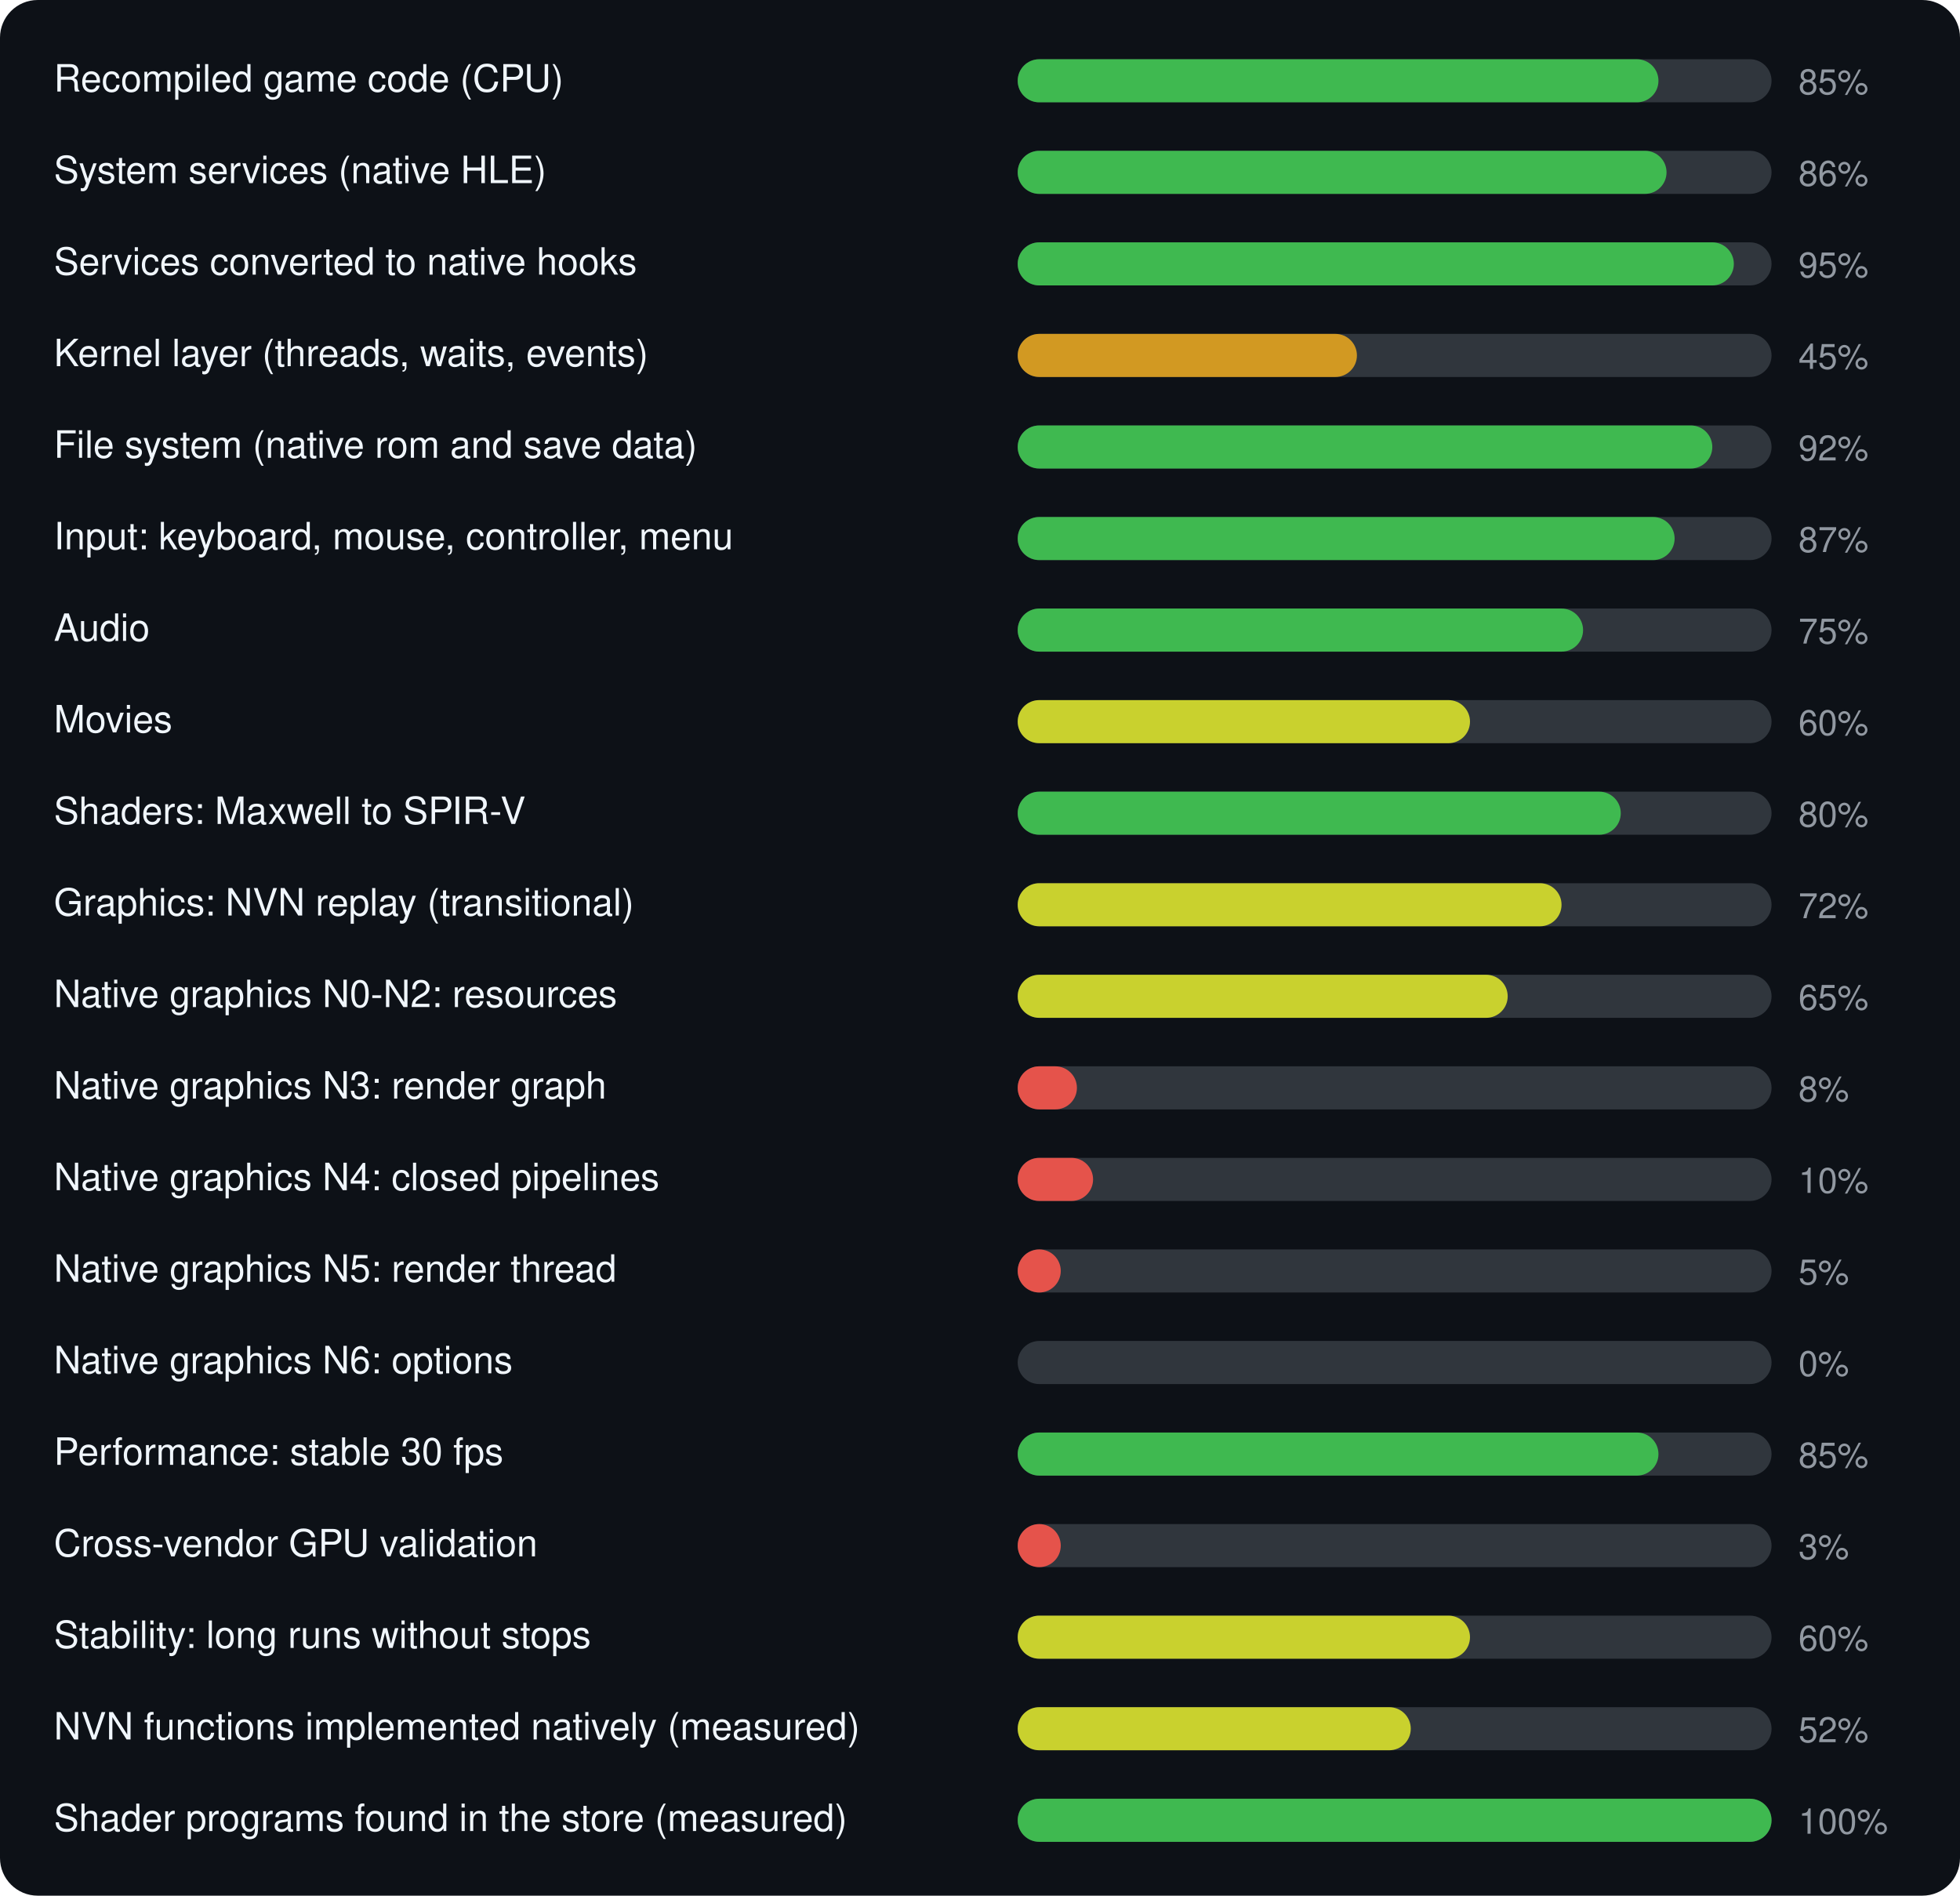
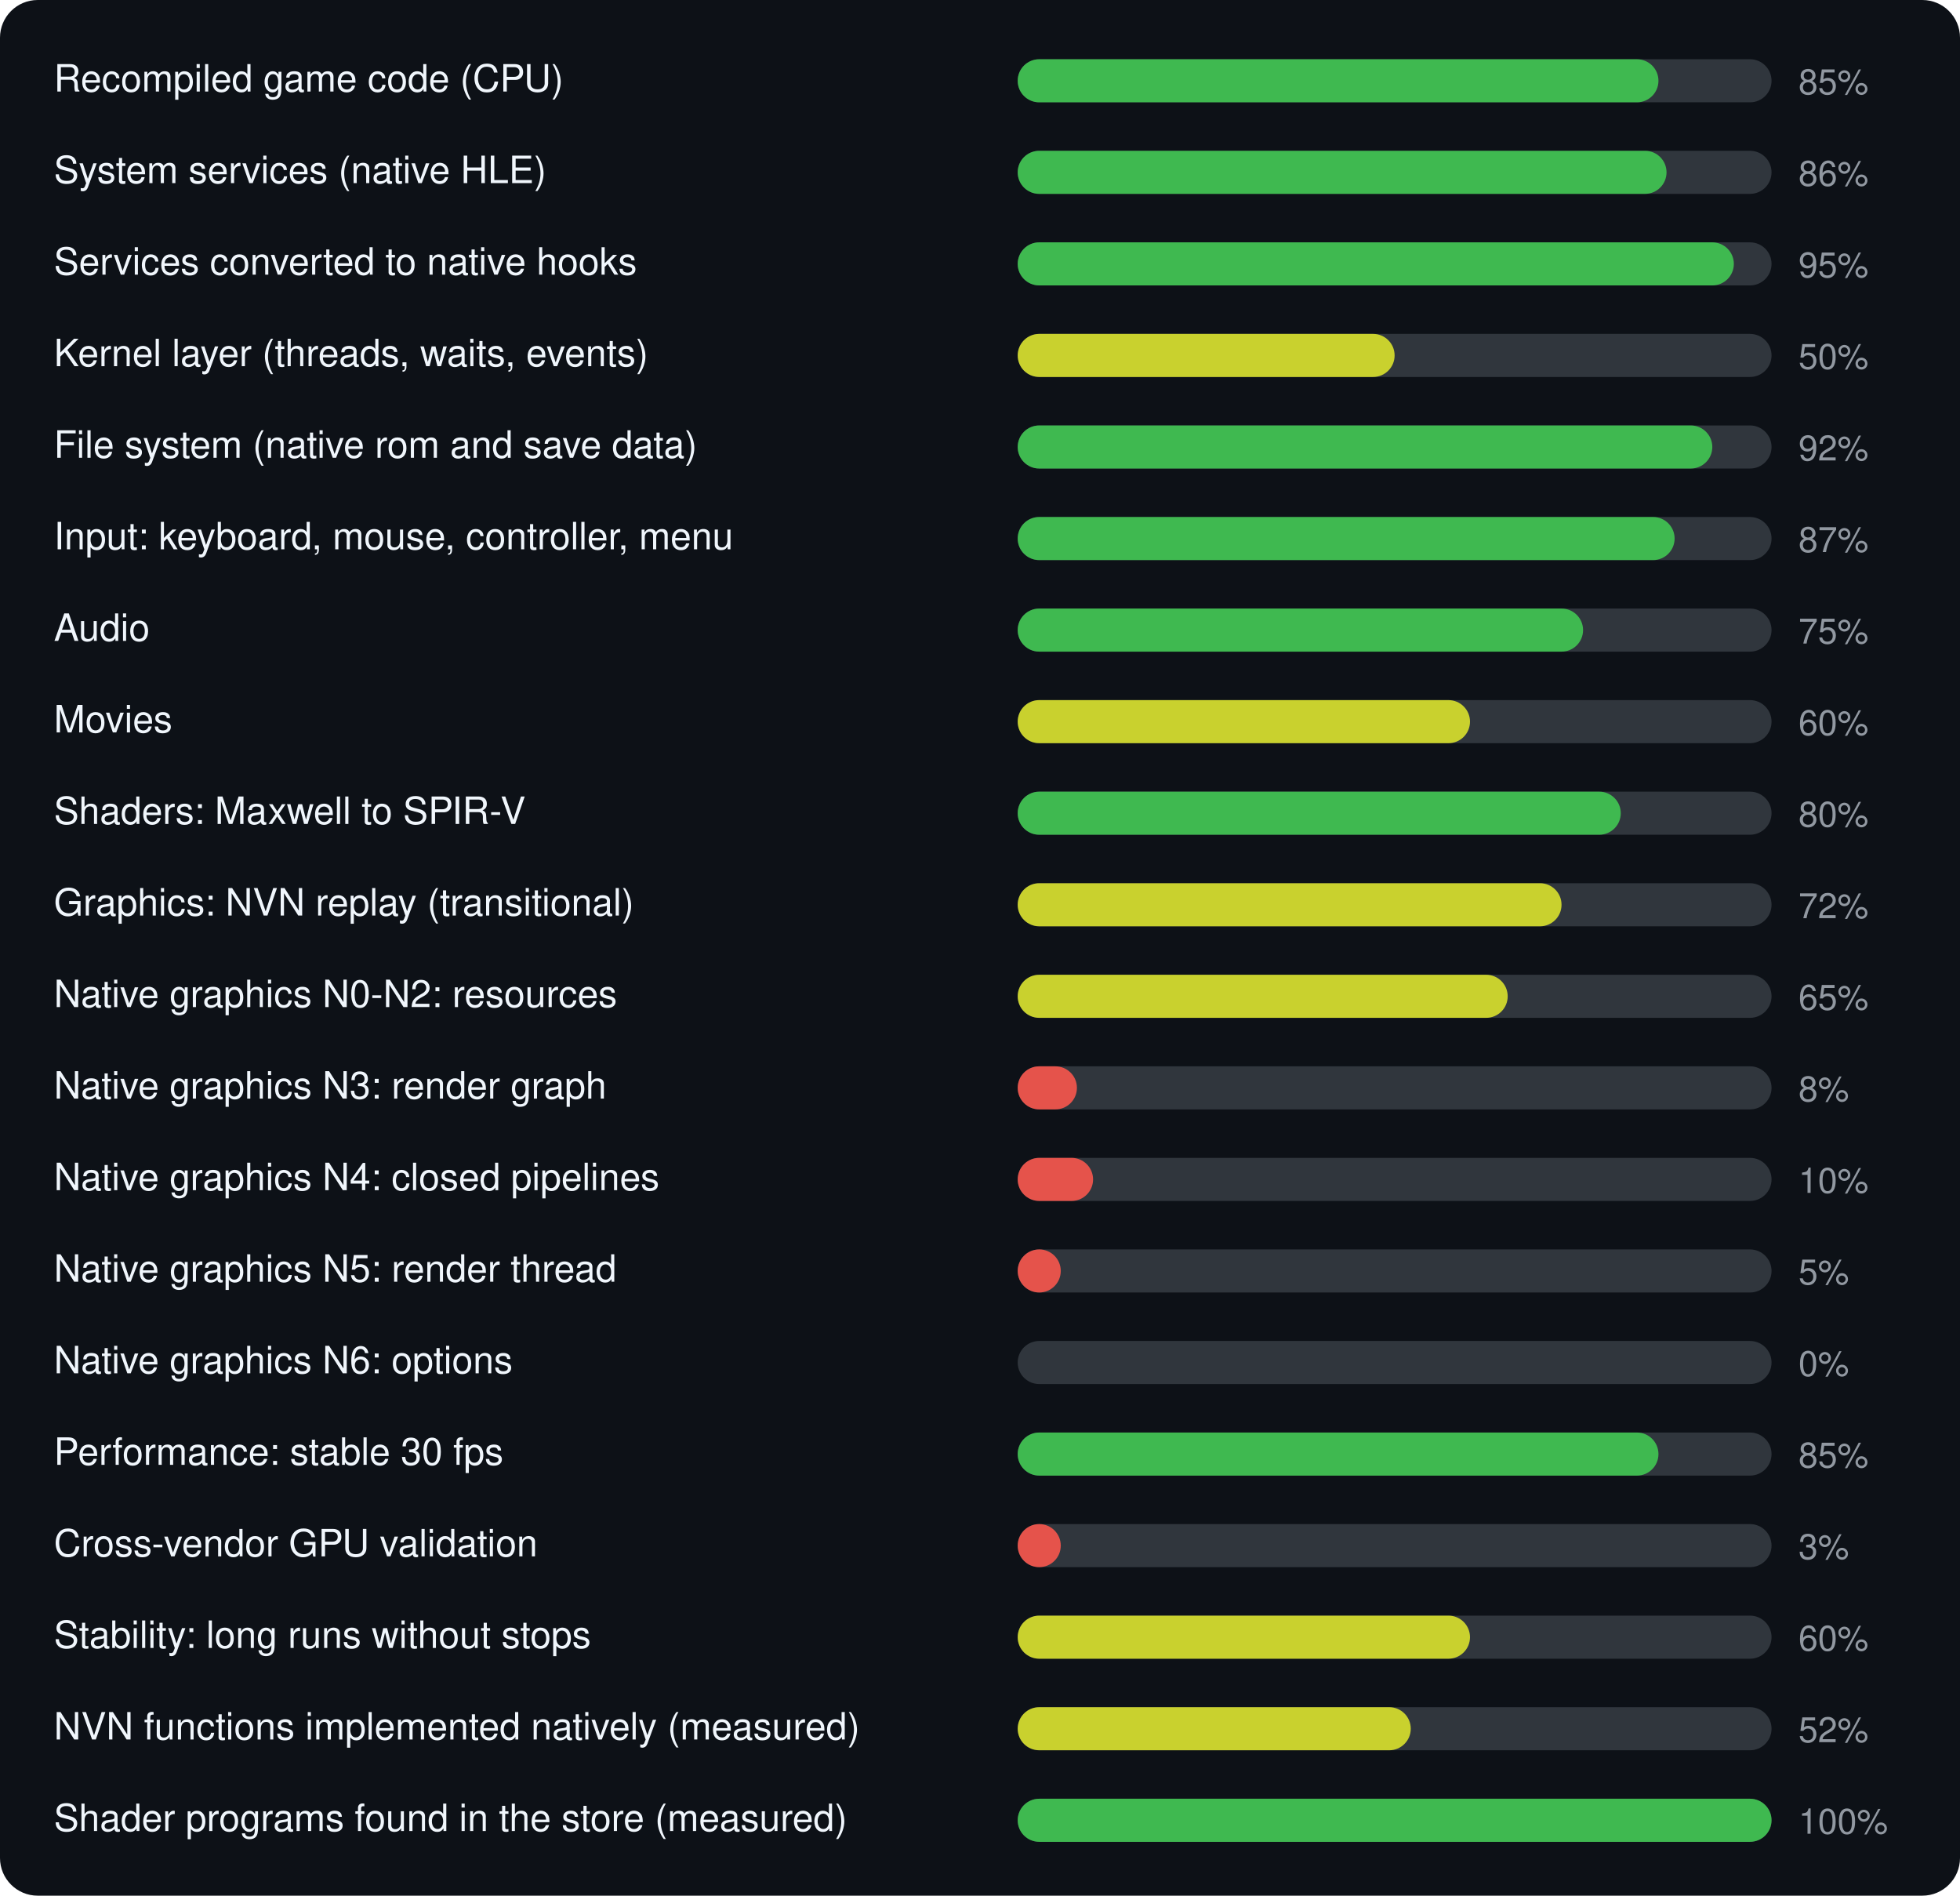
<svg xmlns="http://www.w3.org/2000/svg" width="728" height="704" viewBox="0 0 728 704" role="img" aria-label="Progress by area">
  <style>.t{fill:#f0f6fc;font-family:Segoe UI,Helvetica,Arial,sans-serif}.m{fill:#9198a1;font-family:Segoe UI,Helvetica,Arial,sans-serif}</style>
  <rect width="728" height="704" rx="14" fill="#0d1117" />
  <text class="t" x="20" y="34" font-size="14">Recompiled game code (CPU)</text>
  <rect x="378" y="22" width="280" height="16" rx="8" fill="#30363d" />
  <rect x="378" y="22" width="238" height="16" rx="8" fill="#3fb950" />
  <text class="m" x="668" y="35" font-size="13">85%</text>
  <text class="t" x="20" y="68" font-size="14">System services (native HLE)</text>
  <rect x="378" y="56" width="280" height="16" rx="8" fill="#30363d" />
  <rect x="378" y="56" width="241" height="16" rx="8" fill="#3fb950" />
  <text class="m" x="668" y="69" font-size="13">86%</text>
  <text class="t" x="20" y="102" font-size="14">Services converted to native hooks</text>
  <rect x="378" y="90" width="280" height="16" rx="8" fill="#30363d" />
  <rect x="378" y="90" width="266" height="16" rx="8" fill="#3fb950" />
  <text class="m" x="668" y="103" font-size="13">95%</text>
  <text class="t" x="20" y="136" font-size="14">Kernel layer (threads, waits, events)</text>
  <rect x="378" y="124" width="280" height="16" rx="8" fill="#30363d" />
-   <rect x="378" y="124" width="126" height="16" rx="8" fill="#d29922" />
-   <text class="m" x="668" y="137" font-size="13">45%</text>
+   <rect x="378" y="124" width="140" height="16" rx="8" fill="#c9d12e" />
+   <text class="m" x="668" y="137" font-size="13">50%</text>
  <text class="t" x="20" y="170" font-size="14">File system (native rom and save data)</text>
  <rect x="378" y="158" width="280" height="16" rx="8" fill="#30363d" />
  <rect x="378" y="158" width="258" height="16" rx="8" fill="#3fb950" />
  <text class="m" x="668" y="171" font-size="13">92%</text>
  <text class="t" x="20" y="204" font-size="14">Input: keyboard, mouse, controller, menu</text>
  <rect x="378" y="192" width="280" height="16" rx="8" fill="#30363d" />
  <rect x="378" y="192" width="244" height="16" rx="8" fill="#3fb950" />
  <text class="m" x="668" y="205" font-size="13">87%</text>
  <text class="t" x="20" y="238" font-size="14">Audio</text>
  <rect x="378" y="226" width="280" height="16" rx="8" fill="#30363d" />
  <rect x="378" y="226" width="210" height="16" rx="8" fill="#3fb950" />
  <text class="m" x="668" y="239" font-size="13">75%</text>
  <text class="t" x="20" y="272" font-size="14">Movies</text>
  <rect x="378" y="260" width="280" height="16" rx="8" fill="#30363d" />
  <rect x="378" y="260" width="168" height="16" rx="8" fill="#c9d12e" />
  <text class="m" x="668" y="273" font-size="13">60%</text>
  <text class="t" x="20" y="306" font-size="14">Shaders: Maxwell to SPIR-V</text>
  <rect x="378" y="294" width="280" height="16" rx="8" fill="#30363d" />
  <rect x="378" y="294" width="224" height="16" rx="8" fill="#3fb950" />
  <text class="m" x="668" y="307" font-size="13">80%</text>
  <text class="t" x="20" y="340" font-size="14">Graphics: NVN replay (transitional)</text>
  <rect x="378" y="328" width="280" height="16" rx="8" fill="#30363d" />
  <rect x="378" y="328" width="202" height="16" rx="8" fill="#c9d12e" />
  <text class="m" x="668" y="341" font-size="13">72%</text>
  <text class="t" x="20" y="374" font-size="14">Native graphics N0-N2: resources</text>
  <rect x="378" y="362" width="280" height="16" rx="8" fill="#30363d" />
  <rect x="378" y="362" width="182" height="16" rx="8" fill="#c9d12e" />
  <text class="m" x="668" y="375" font-size="13">65%</text>
  <text class="t" x="20" y="408" font-size="14">Native graphics N3: render graph</text>
  <rect x="378" y="396" width="280" height="16" rx="8" fill="#30363d" />
  <rect x="378" y="396" width="22" height="16" rx="8" fill="#e5534b" />
  <text class="m" x="668" y="409" font-size="13">8%</text>
  <text class="t" x="20" y="442" font-size="14">Native graphics N4: closed pipelines</text>
  <rect x="378" y="430" width="280" height="16" rx="8" fill="#30363d" />
  <rect x="378" y="430" width="28" height="16" rx="8" fill="#e5534b" />
  <text class="m" x="668" y="443" font-size="13">10%</text>
  <text class="t" x="20" y="476" font-size="14">Native graphics N5: render thread</text>
  <rect x="378" y="464" width="280" height="16" rx="8" fill="#30363d" />
  <rect x="378" y="464" width="16" height="16" rx="8" fill="#e5534b" />
  <text class="m" x="668" y="477" font-size="13">5%</text>
  <text class="t" x="20" y="510" font-size="14">Native graphics N6: options</text>
  <rect x="378" y="498" width="280" height="16" rx="8" fill="#30363d" />
  <text class="m" x="668" y="511" font-size="13">0%</text>
  <text class="t" x="20" y="544" font-size="14">Performance: stable 30 fps</text>
  <rect x="378" y="532" width="280" height="16" rx="8" fill="#30363d" />
  <rect x="378" y="532" width="238" height="16" rx="8" fill="#3fb950" />
  <text class="m" x="668" y="545" font-size="13">85%</text>
  <text class="t" x="20" y="578" font-size="14">Cross-vendor GPU validation</text>
  <rect x="378" y="566" width="280" height="16" rx="8" fill="#30363d" />
  <rect x="378" y="566" width="16" height="16" rx="8" fill="#e5534b" />
  <text class="m" x="668" y="579" font-size="13">3%</text>
  <text class="t" x="20" y="612" font-size="14">Stability: long runs without stops</text>
  <rect x="378" y="600" width="280" height="16" rx="8" fill="#30363d" />
  <rect x="378" y="600" width="168" height="16" rx="8" fill="#c9d12e" />
  <text class="m" x="668" y="613" font-size="13">60%</text>
  <text class="t" x="20" y="646" font-size="14">NVN functions implemented natively (measured)</text>
  <rect x="378" y="634" width="280" height="16" rx="8" fill="#30363d" />
  <rect x="378" y="634" width="146" height="16" rx="8" fill="#c9d12e" />
  <text class="m" x="668" y="647" font-size="13">52%</text>
  <text class="t" x="20" y="680" font-size="14">Shader programs found in the store (measured)</text>
  <rect x="378" y="668" width="280" height="16" rx="8" fill="#30363d" />
  <rect x="378" y="668" width="280" height="16" rx="8" fill="#3fb950" />
  <text class="m" x="668" y="681" font-size="13">100%</text>
</svg>
